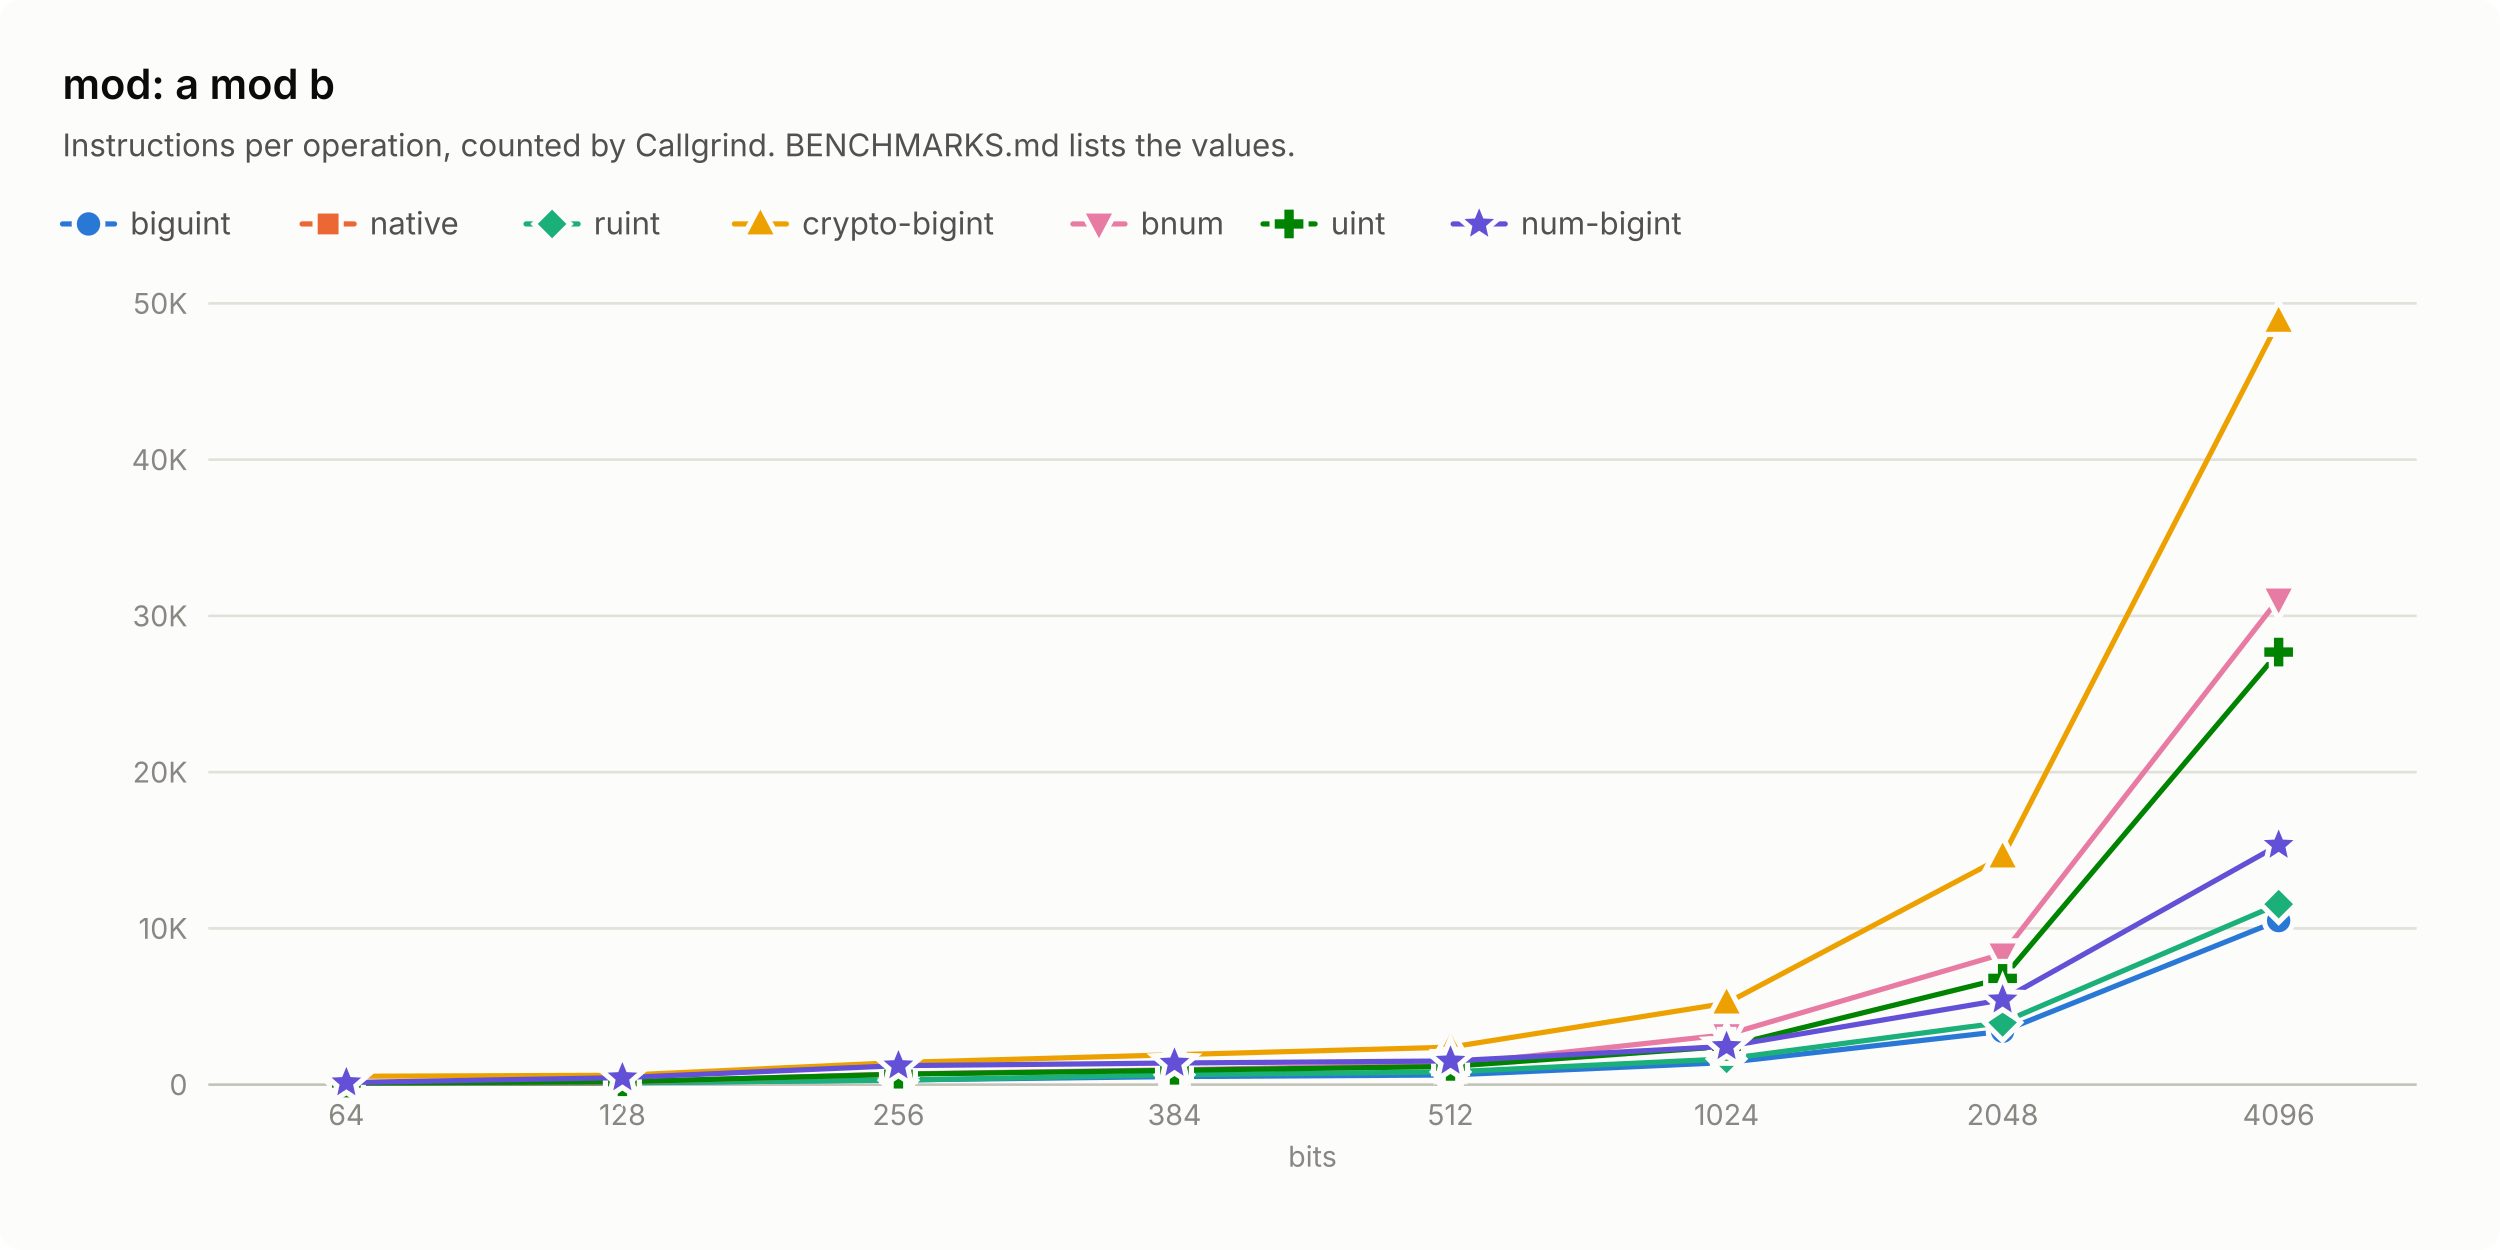
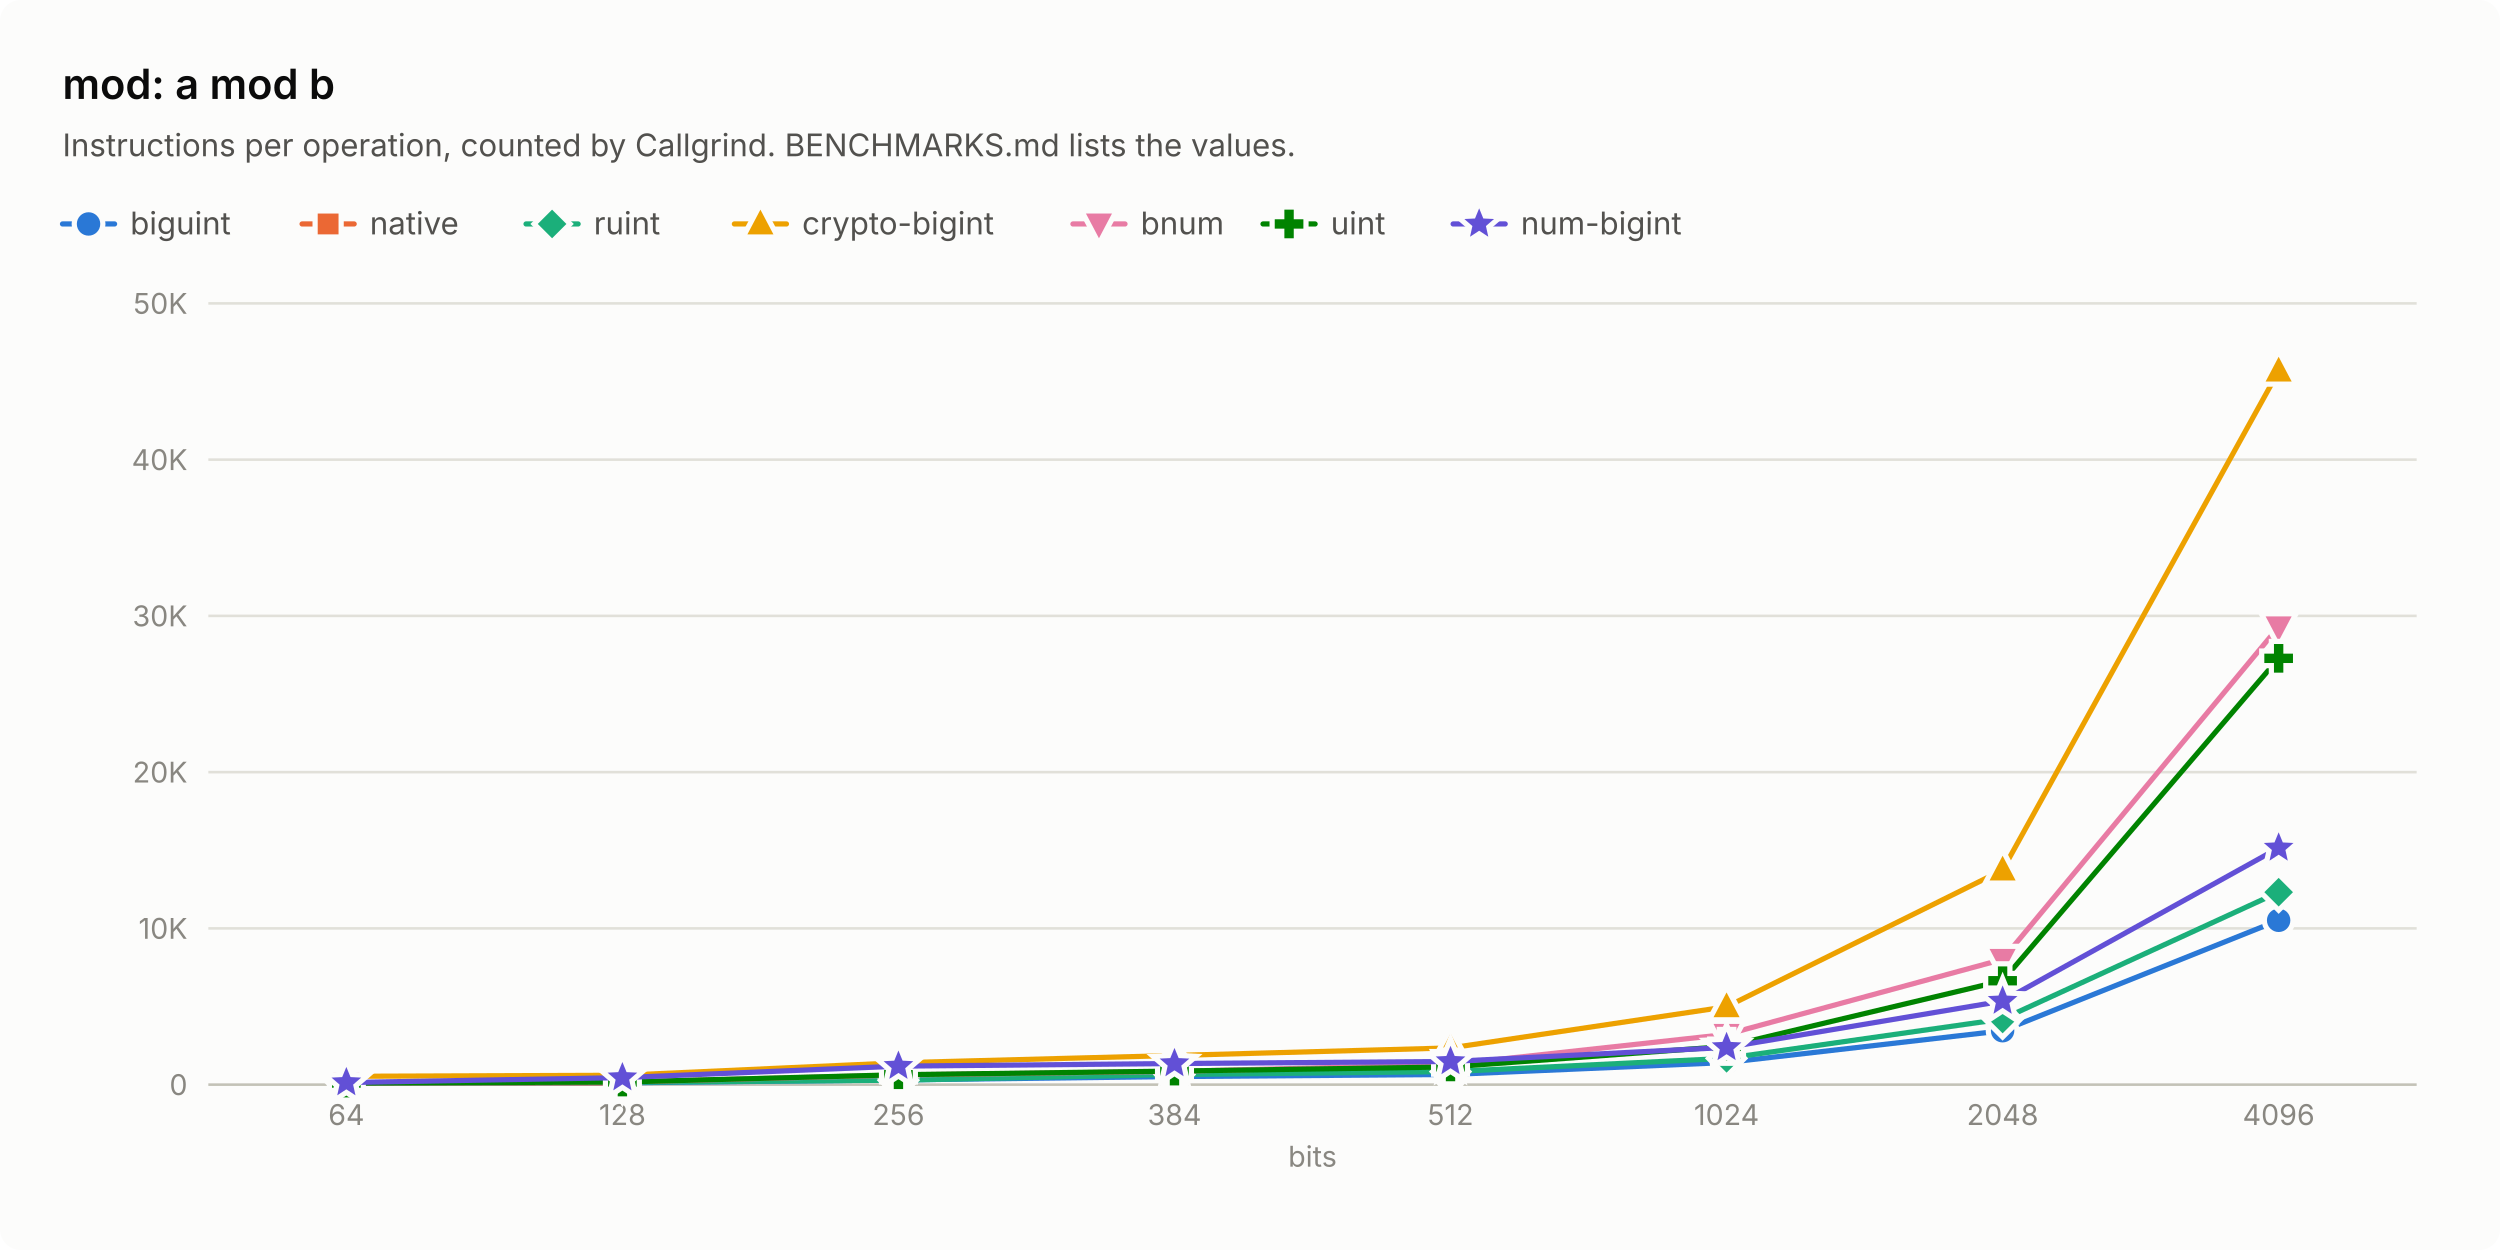
<svg xmlns="http://www.w3.org/2000/svg" width="960" height="480" viewBox="0 0 960 480" role="img" aria-labelledby="title description">
  <style>.grid,.axis{stroke-width:1}.title{font:600 16px system-ui, -apple-system, "Segoe UI", sans-serif}.subtitle,.legend{font:12px system-ui, -apple-system, "Segoe UI", sans-serif}.tick{font:11px system-ui, -apple-system, "Segoe UI", sans-serif;font-variant-numeric:tabular-nums}.line{fill:none;stroke-width:2;stroke-linejoin:round;stroke-linecap:round}.marker{stroke-width:4;paint-order:stroke}.surface{fill:#fcfcfb}.grid{stroke:#e1e0d9}.axis{stroke:#c3c2b7}.title{fill:#0b0b0b}.subtitle,.legend{fill:#52514e}.tick{fill:#898781}.marker{stroke:#fcfcfb}.c0 .line{stroke:#2a78d6}.c0 .marker{fill:#2a78d6}.c1 .line{stroke:#eb6834}.c1 .marker{fill:#eb6834}.c2 .line{stroke:#1baf7a}.c2 .marker{fill:#1baf7a}.c3 .line{stroke:#eda100}.c3 .marker{fill:#eda100}.c4 .line{stroke:#e87ba4}.c4 .marker{fill:#e87ba4}.c5 .line{stroke:#008300}.c5 .marker{fill:#008300}.c6 .line{stroke:#6250d6}.c6 .marker{fill:#6250d6}@media (prefers-color-scheme: dark){.surface{fill:#1a1a19}.grid{stroke:#2c2c2a}.axis{stroke:#383835}.title{fill:#f0efec}.subtitle,.legend{fill:#c3c2b7}.tick{fill:#898781}.marker{stroke:#1a1a19}.c0 .line{stroke:#3987e5}.c0 .marker{fill:#3987e5}.c1 .line{stroke:#d95926}.c1 .marker{fill:#d95926}.c2 .line{stroke:#199e70}.c2 .marker{fill:#199e70}.c3 .line{stroke:#c98500}.c3 .marker{fill:#c98500}.c4 .line{stroke:#d55181}.c4 .marker{fill:#d55181}.c5 .line{stroke:#008300}.c5 .marker{fill:#008300}.c6 .line{stroke:#9085e9}.c6 .marker{fill:#9085e9}}</style>
  <rect class="surface" width="960" height="480" rx="8" />
  <text class="title" x="24" y="38">mod: a mod b</text>
  <text class="subtitle" x="24" y="60">Instructions per operation, counted by Callgrind. BENCHMARKS.md lists the values.</text>
  <g class="c0">
    <path class="line" d="M24,86h20" />
    <path class="marker" transform="translate(34,86)" d="M0,-4.5A4.5,4.5 0 1 1 0,4.5A4.5,4.5 0 1 1 0,-4.5Z" />
  </g>
  <text class="legend" x="50" y="90">biguint</text>
  <g class="c1">
    <path class="line" d="M116,86h20" />
    <path class="marker" transform="translate(126,86)" d="M-4,-4H4V4H-4Z" />
  </g>
  <text class="legend" x="142" y="90">native</text>
  <g class="c2">
    <path class="line" d="M202,86h20" />
    <path class="marker" transform="translate(212,86)" d="M0,-5.5L5.5,0L0,5.5L-5.5,0Z" />
  </g>
  <text class="legend" x="228" y="90">ruint</text>
  <g class="c3">
    <path class="line" d="M282,86h20" />
    <path class="marker" transform="translate(292,86)" d="M0,-5.5L5,4H-5Z" />
  </g>
  <text class="legend" x="308" y="90">crypto-bigint</text>
  <g class="c4">
    <path class="line" d="M412,86h20" />
    <path class="marker" transform="translate(422,86)" d="M0,5.5L5,-4H-5Z" />
  </g>
  <text class="legend" x="438" y="90">bnum</text>
  <g class="c5">
    <path class="line" d="M485,86h20" />
    <path class="marker" transform="translate(495,86)" d="M-1.8,-5.5H1.8V-1.8H5.5V1.8H1.8V5.5H-1.8V1.8H-5.5V-1.8H-1.8Z" />
  </g>
  <text class="legend" x="511" y="90">uint</text>
  <g class="c6">
    <path class="line" d="M558,86h20" />
    <path class="marker" transform="translate(568,86)" d="M0,-6L1.6,-2.1L5.7,-1.9L2.6,0.8L3.5,4.9L0,2.6L-3.5,4.9L-2.6,0.8L-5.7,-1.9L-1.6,-2.1Z" />
  </g>
  <text class="legend" x="584" y="90">num-bigint</text>
  <text class="tick" x="72" y="420.5" text-anchor="end">0</text>
  <path class="grid" d="M80,356.5H928" />
  <text class="tick" x="72" y="360.5" text-anchor="end">10K</text>
  <path class="grid" d="M80,296.5H928" />
  <text class="tick" x="72" y="300.5" text-anchor="end">20K</text>
  <path class="grid" d="M80,236.5H928" />
  <text class="tick" x="72" y="240.5" text-anchor="end">30K</text>
  <path class="grid" d="M80,176.5H928" />
  <text class="tick" x="72" y="180.5" text-anchor="end">40K</text>
  <path class="grid" d="M80,116.5H928" />
  <text class="tick" x="72" y="120.5" text-anchor="end">50K</text>
  <path class="axis" d="M80,416.5H928" />
  <text class="tick" x="133.0" y="432" text-anchor="middle">64</text>
  <text class="tick" x="239.0" y="432" text-anchor="middle">128</text>
  <text class="tick" x="345.0" y="432" text-anchor="middle">256</text>
  <text class="tick" x="451.0" y="432" text-anchor="middle">384</text>
  <text class="tick" x="557.0" y="432" text-anchor="middle">512</text>
  <text class="tick" x="663.0" y="432" text-anchor="middle">1024</text>
  <text class="tick" x="769.0" y="432" text-anchor="middle">2048</text>
  <text class="tick" x="875.0" y="432" text-anchor="middle">4096</text>
  <text class="tick" x="504.0" y="448" text-anchor="middle">bits</text>
  <g class="c0">
-     <path class="line" d="M133.0,415.9L239.0,415.8L345.0,414.7L451.0,413.4L557.0,412.8L663.0,408.0L769.0,396.0L875.0,353.5" />
+     <path class="line" d="M133.0,415.9L239.0,415.8L345.0,414.7L451.0,413.4L557.0,412.6L663.0,408.0L769.0,395.8L875.0,353.4" />
    <path class="marker" transform="translate(133.0,415.9)" d="M0,-4.5A4.5,4.5 0 1 1 0,4.5A4.5,4.5 0 1 1 0,-4.5Z" />
    <path class="marker" transform="translate(239.0,415.8)" d="M0,-4.5A4.5,4.5 0 1 1 0,4.5A4.5,4.5 0 1 1 0,-4.5Z" />
    <path class="marker" transform="translate(345.0,414.7)" d="M0,-4.5A4.5,4.5 0 1 1 0,4.5A4.5,4.5 0 1 1 0,-4.5Z" />
    <path class="marker" transform="translate(451.0,413.4)" d="M0,-4.5A4.5,4.5 0 1 1 0,4.5A4.5,4.5 0 1 1 0,-4.5Z" />
-     <path class="marker" transform="translate(557.0,412.8)" d="M0,-4.5A4.5,4.5 0 1 1 0,4.5A4.5,4.5 0 1 1 0,-4.5Z" />
+     <path class="marker" transform="translate(557.0,412.6)" d="M0,-4.5A4.5,4.5 0 1 1 0,4.5A4.5,4.5 0 1 1 0,-4.5Z" />
    <path class="marker" transform="translate(663.0,408.0)" d="M0,-4.5A4.5,4.5 0 1 1 0,4.5A4.5,4.5 0 1 1 0,-4.5Z" />
-     <path class="marker" transform="translate(769.0,396.0)" d="M0,-4.5A4.5,4.5 0 1 1 0,4.5A4.5,4.5 0 1 1 0,-4.5Z" />
-     <path class="marker" transform="translate(875.0,353.5)" d="M0,-4.5A4.5,4.5 0 1 1 0,4.5A4.5,4.5 0 1 1 0,-4.5Z" />
+     <path class="marker" transform="translate(769.0,395.8)" d="M0,-4.5A4.5,4.5 0 1 1 0,4.5A4.5,4.5 0 1 1 0,-4.5Z" />
+     <path class="marker" transform="translate(875.0,353.4)" d="M0,-4.5A4.5,4.5 0 1 1 0,4.5A4.5,4.5 0 1 1 0,-4.5Z" />
  </g>
  <g class="c1">
    <path class="line" d="M133.0,415.9L239.0,415.8" />
    <path class="marker" transform="translate(133.0,415.9)" d="M-4,-4H4V4H-4Z" />
    <path class="marker" transform="translate(239.0,415.8)" d="M-4,-4H4V4H-4Z" />
  </g>
  <g class="c2">
-     <path class="line" d="M133.0,415.9L239.0,415.7L345.0,414.8L451.0,412.7L557.0,411.6L663.0,406.6L769.0,392.6L875.0,347.2" />
+     <path class="line" d="M133.0,415.9L239.0,415.6L345.0,414.8L451.0,412.6L557.0,411.5L663.0,406.4L769.0,391.3L875.0,342.6" />
    <path class="marker" transform="translate(133.0,415.9)" d="M0,-5.5L5.5,0L0,5.5L-5.5,0Z" />
-     <path class="marker" transform="translate(239.0,415.7)" d="M0,-5.5L5.5,0L0,5.5L-5.5,0Z" />
+     <path class="marker" transform="translate(239.0,415.6)" d="M0,-5.5L5.5,0L0,5.5L-5.5,0Z" />
    <path class="marker" transform="translate(345.0,414.8)" d="M0,-5.5L5.5,0L0,5.5L-5.5,0Z" />
-     <path class="marker" transform="translate(451.0,412.7)" d="M0,-5.5L5.5,0L0,5.5L-5.5,0Z" />
-     <path class="marker" transform="translate(557.0,411.6)" d="M0,-5.5L5.5,0L0,5.5L-5.5,0Z" />
-     <path class="marker" transform="translate(663.0,406.6)" d="M0,-5.5L5.5,0L0,5.5L-5.5,0Z" />
-     <path class="marker" transform="translate(769.0,392.6)" d="M0,-5.5L5.5,0L0,5.5L-5.5,0Z" />
-     <path class="marker" transform="translate(875.0,347.2)" d="M0,-5.5L5.5,0L0,5.5L-5.5,0Z" />
+     <path class="marker" transform="translate(451.0,412.6)" d="M0,-5.5L5.5,0L0,5.5L-5.5,0Z" />
+     <path class="marker" transform="translate(557.0,411.5)" d="M0,-5.5L5.5,0L0,5.5L-5.5,0Z" />
+     <path class="marker" transform="translate(663.0,406.4)" d="M0,-5.5L5.5,0L0,5.5L-5.5,0Z" />
+     <path class="marker" transform="translate(769.0,391.3)" d="M0,-5.5L5.5,0L0,5.5L-5.5,0Z" />
+     <path class="marker" transform="translate(875.0,342.6)" d="M0,-5.5L5.5,0L0,5.5L-5.5,0Z" />
  </g>
  <g class="c3">
-     <path class="line" d="M133.0,413.3L239.0,412.9L345.0,408.0L451.0,405.0L557.0,402.1L663.0,385.2L769.0,329.1L875.0,123.4" />
+     <path class="line" d="M133.0,413.3L239.0,412.9L345.0,408.1L451.0,405.3L557.0,402.4L663.0,386.6L769.0,334.1L875.0,142.5" />
    <path class="marker" transform="translate(133.0,413.3)" d="M0,-5.5L5,4H-5Z" />
    <path class="marker" transform="translate(239.0,412.9)" d="M0,-5.5L5,4H-5Z" />
-     <path class="marker" transform="translate(345.0,408.0)" d="M0,-5.5L5,4H-5Z" />
-     <path class="marker" transform="translate(451.0,405.0)" d="M0,-5.5L5,4H-5Z" />
-     <path class="marker" transform="translate(557.0,402.1)" d="M0,-5.5L5,4H-5Z" />
-     <path class="marker" transform="translate(663.0,385.2)" d="M0,-5.5L5,4H-5Z" />
-     <path class="marker" transform="translate(769.0,329.1)" d="M0,-5.5L5,4H-5Z" />
-     <path class="marker" transform="translate(875.0,123.4)" d="M0,-5.5L5,4H-5Z" />
+     <path class="marker" transform="translate(345.0,408.1)" d="M0,-5.5L5,4H-5Z" />
+     <path class="marker" transform="translate(451.0,405.3)" d="M0,-5.5L5,4H-5Z" />
+     <path class="marker" transform="translate(557.0,402.4)" d="M0,-5.5L5,4H-5Z" />
+     <path class="marker" transform="translate(663.0,386.6)" d="M0,-5.5L5,4H-5Z" />
+     <path class="marker" transform="translate(769.0,334.1)" d="M0,-5.5L5,4H-5Z" />
+     <path class="marker" transform="translate(875.0,142.5)" d="M0,-5.5L5,4H-5Z" />
  </g>
  <g class="c4">
-     <path class="line" d="M133.0,415.9L239.0,415.5L345.0,412.4L451.0,410.8L557.0,408.8L663.0,397.3L769.0,366.3L875.0,230.0" />
+     <path class="line" d="M133.0,415.9L239.0,415.5L345.0,412.8L451.0,411.4L557.0,408.8L663.0,397.2L769.0,368.4L875.0,240.7" />
    <path class="marker" transform="translate(133.0,415.9)" d="M0,5.5L5,-4H-5Z" />
    <path class="marker" transform="translate(239.0,415.5)" d="M0,5.5L5,-4H-5Z" />
-     <path class="marker" transform="translate(345.0,412.4)" d="M0,5.5L5,-4H-5Z" />
-     <path class="marker" transform="translate(451.0,410.8)" d="M0,5.5L5,-4H-5Z" />
+     <path class="marker" transform="translate(345.0,412.8)" d="M0,5.5L5,-4H-5Z" />
+     <path class="marker" transform="translate(451.0,411.4)" d="M0,5.5L5,-4H-5Z" />
    <path class="marker" transform="translate(557.0,408.8)" d="M0,5.5L5,-4H-5Z" />
-     <path class="marker" transform="translate(663.0,397.3)" d="M0,5.5L5,-4H-5Z" />
-     <path class="marker" transform="translate(769.0,366.3)" d="M0,5.5L5,-4H-5Z" />
-     <path class="marker" transform="translate(875.0,230.0)" d="M0,5.5L5,-4H-5Z" />
+     <path class="marker" transform="translate(663.0,397.2)" d="M0,5.5L5,-4H-5Z" />
+     <path class="marker" transform="translate(769.0,368.4)" d="M0,5.5L5,-4H-5Z" />
+     <path class="marker" transform="translate(875.0,240.7)" d="M0,5.5L5,-4H-5Z" />
  </g>
  <g class="c5">
-     <path class="line" d="M133.0,415.9L239.0,415.4L345.0,412.5L451.0,411.0L557.0,409.5L663.0,401.8L769.0,375.7L875.0,250.4" />
+     <path class="line" d="M133.0,415.9L239.0,415.5L345.0,412.7L451.0,411.3L557.0,409.7L663.0,401.8L769.0,376.6L875.0,252.8" />
    <path class="marker" transform="translate(133.0,415.9)" d="M-1.8,-5.5H1.8V-1.8H5.5V1.8H1.8V5.5H-1.8V1.8H-5.5V-1.8H-1.8Z" />
-     <path class="marker" transform="translate(239.0,415.4)" d="M-1.8,-5.5H1.8V-1.8H5.5V1.8H1.8V5.5H-1.8V1.8H-5.5V-1.8H-1.8Z" />
-     <path class="marker" transform="translate(345.0,412.5)" d="M-1.8,-5.5H1.8V-1.8H5.5V1.8H1.8V5.5H-1.8V1.8H-5.5V-1.8H-1.8Z" />
-     <path class="marker" transform="translate(451.0,411.0)" d="M-1.8,-5.5H1.8V-1.8H5.5V1.8H1.8V5.5H-1.8V1.8H-5.5V-1.8H-1.8Z" />
-     <path class="marker" transform="translate(557.0,409.5)" d="M-1.8,-5.5H1.8V-1.8H5.5V1.8H1.8V5.5H-1.8V1.8H-5.5V-1.8H-1.8Z" />
+     <path class="marker" transform="translate(239.0,415.5)" d="M-1.8,-5.5H1.8V-1.8H5.5V1.8H1.8V5.5H-1.8V1.8H-5.5V-1.8H-1.8Z" />
+     <path class="marker" transform="translate(345.0,412.7)" d="M-1.8,-5.5H1.8V-1.8H5.5V1.8H1.8V5.5H-1.8V1.8H-5.5V-1.8H-1.8Z" />
+     <path class="marker" transform="translate(451.0,411.3)" d="M-1.8,-5.5H1.8V-1.8H5.5V1.8H1.8V5.5H-1.8V1.8H-5.5V-1.8H-1.8Z" />
+     <path class="marker" transform="translate(557.0,409.7)" d="M-1.8,-5.5H1.8V-1.8H5.5V1.8H1.8V5.5H-1.8V1.8H-5.5V-1.8H-1.8Z" />
    <path class="marker" transform="translate(663.0,401.8)" d="M-1.8,-5.5H1.8V-1.8H5.5V1.8H1.8V5.5H-1.8V1.8H-5.5V-1.8H-1.8Z" />
-     <path class="marker" transform="translate(769.0,375.7)" d="M-1.8,-5.5H1.8V-1.8H5.5V1.8H1.8V5.5H-1.8V1.8H-5.5V-1.8H-1.8Z" />
-     <path class="marker" transform="translate(875.0,250.4)" d="M-1.8,-5.5H1.8V-1.8H5.5V1.8H1.8V5.5H-1.8V1.8H-5.5V-1.8H-1.8Z" />
+     <path class="marker" transform="translate(769.0,376.6)" d="M-1.8,-5.5H1.8V-1.8H5.5V1.8H1.8V5.5H-1.8V1.8H-5.5V-1.8H-1.8Z" />
+     <path class="marker" transform="translate(875.0,252.8)" d="M-1.8,-5.5H1.8V-1.8H5.5V1.8H1.8V5.5H-1.8V1.8H-5.5V-1.8H-1.8Z" />
  </g>
  <g class="c6">
-     <path class="line" d="M133.0,415.7L239.0,413.8L345.0,409.2L451.0,408.2L557.0,407.4L663.0,401.8L769.0,383.9L875.0,324.5" />
+     <path class="line" d="M133.0,415.7L239.0,413.8L345.0,409.4L451.0,408.4L557.0,407.6L663.0,402.2L769.0,384.4L875.0,325.6" />
    <path class="marker" transform="translate(133.0,415.7)" d="M0,-6L1.6,-2.1L5.7,-1.9L2.6,0.8L3.5,4.9L0,2.6L-3.5,4.9L-2.6,0.8L-5.7,-1.9L-1.6,-2.1Z" />
    <path class="marker" transform="translate(239.0,413.8)" d="M0,-6L1.6,-2.1L5.7,-1.9L2.6,0.8L3.5,4.9L0,2.6L-3.5,4.9L-2.6,0.8L-5.7,-1.9L-1.6,-2.1Z" />
-     <path class="marker" transform="translate(345.0,409.2)" d="M0,-6L1.6,-2.1L5.7,-1.9L2.6,0.8L3.5,4.9L0,2.6L-3.5,4.9L-2.6,0.8L-5.7,-1.9L-1.6,-2.1Z" />
-     <path class="marker" transform="translate(451.0,408.2)" d="M0,-6L1.6,-2.1L5.7,-1.9L2.6,0.8L3.5,4.9L0,2.6L-3.5,4.9L-2.6,0.8L-5.7,-1.9L-1.6,-2.1Z" />
-     <path class="marker" transform="translate(557.0,407.4)" d="M0,-6L1.6,-2.1L5.7,-1.9L2.6,0.8L3.5,4.9L0,2.6L-3.5,4.9L-2.6,0.8L-5.7,-1.9L-1.6,-2.1Z" />
-     <path class="marker" transform="translate(663.0,401.8)" d="M0,-6L1.6,-2.1L5.7,-1.9L2.6,0.8L3.5,4.9L0,2.6L-3.5,4.9L-2.6,0.8L-5.7,-1.9L-1.6,-2.1Z" />
-     <path class="marker" transform="translate(769.0,383.9)" d="M0,-6L1.6,-2.1L5.7,-1.9L2.6,0.8L3.5,4.9L0,2.6L-3.5,4.9L-2.6,0.8L-5.7,-1.9L-1.6,-2.1Z" />
-     <path class="marker" transform="translate(875.0,324.5)" d="M0,-6L1.6,-2.1L5.7,-1.9L2.6,0.8L3.5,4.9L0,2.6L-3.5,4.9L-2.6,0.8L-5.7,-1.9L-1.6,-2.1Z" />
+     <path class="marker" transform="translate(345.0,409.4)" d="M0,-6L1.6,-2.1L5.7,-1.9L2.6,0.8L3.5,4.9L0,2.6L-3.5,4.9L-2.6,0.8L-5.7,-1.9L-1.6,-2.1Z" />
+     <path class="marker" transform="translate(451.0,408.4)" d="M0,-6L1.6,-2.1L5.7,-1.9L2.6,0.8L3.5,4.9L0,2.6L-3.5,4.9L-2.6,0.8L-5.7,-1.9L-1.6,-2.1Z" />
+     <path class="marker" transform="translate(557.0,407.6)" d="M0,-6L1.6,-2.1L5.7,-1.9L2.6,0.8L3.5,4.9L0,2.6L-3.5,4.9L-2.6,0.8L-5.7,-1.9L-1.6,-2.1Z" />
+     <path class="marker" transform="translate(663.0,402.2)" d="M0,-6L1.6,-2.1L5.7,-1.9L2.6,0.8L3.5,4.9L0,2.6L-3.5,4.9L-2.6,0.8L-5.7,-1.9L-1.6,-2.1Z" />
+     <path class="marker" transform="translate(769.0,384.4)" d="M0,-6L1.6,-2.1L5.7,-1.9L2.6,0.8L3.5,4.9L0,2.6L-3.5,4.9L-2.6,0.8L-5.7,-1.9L-1.6,-2.1Z" />
+     <path class="marker" transform="translate(875.0,325.6)" d="M0,-6L1.6,-2.1L5.7,-1.9L2.6,0.8L3.5,4.9L0,2.6L-3.5,4.9L-2.6,0.8L-5.7,-1.9L-1.6,-2.1Z" />
  </g>
</svg>
